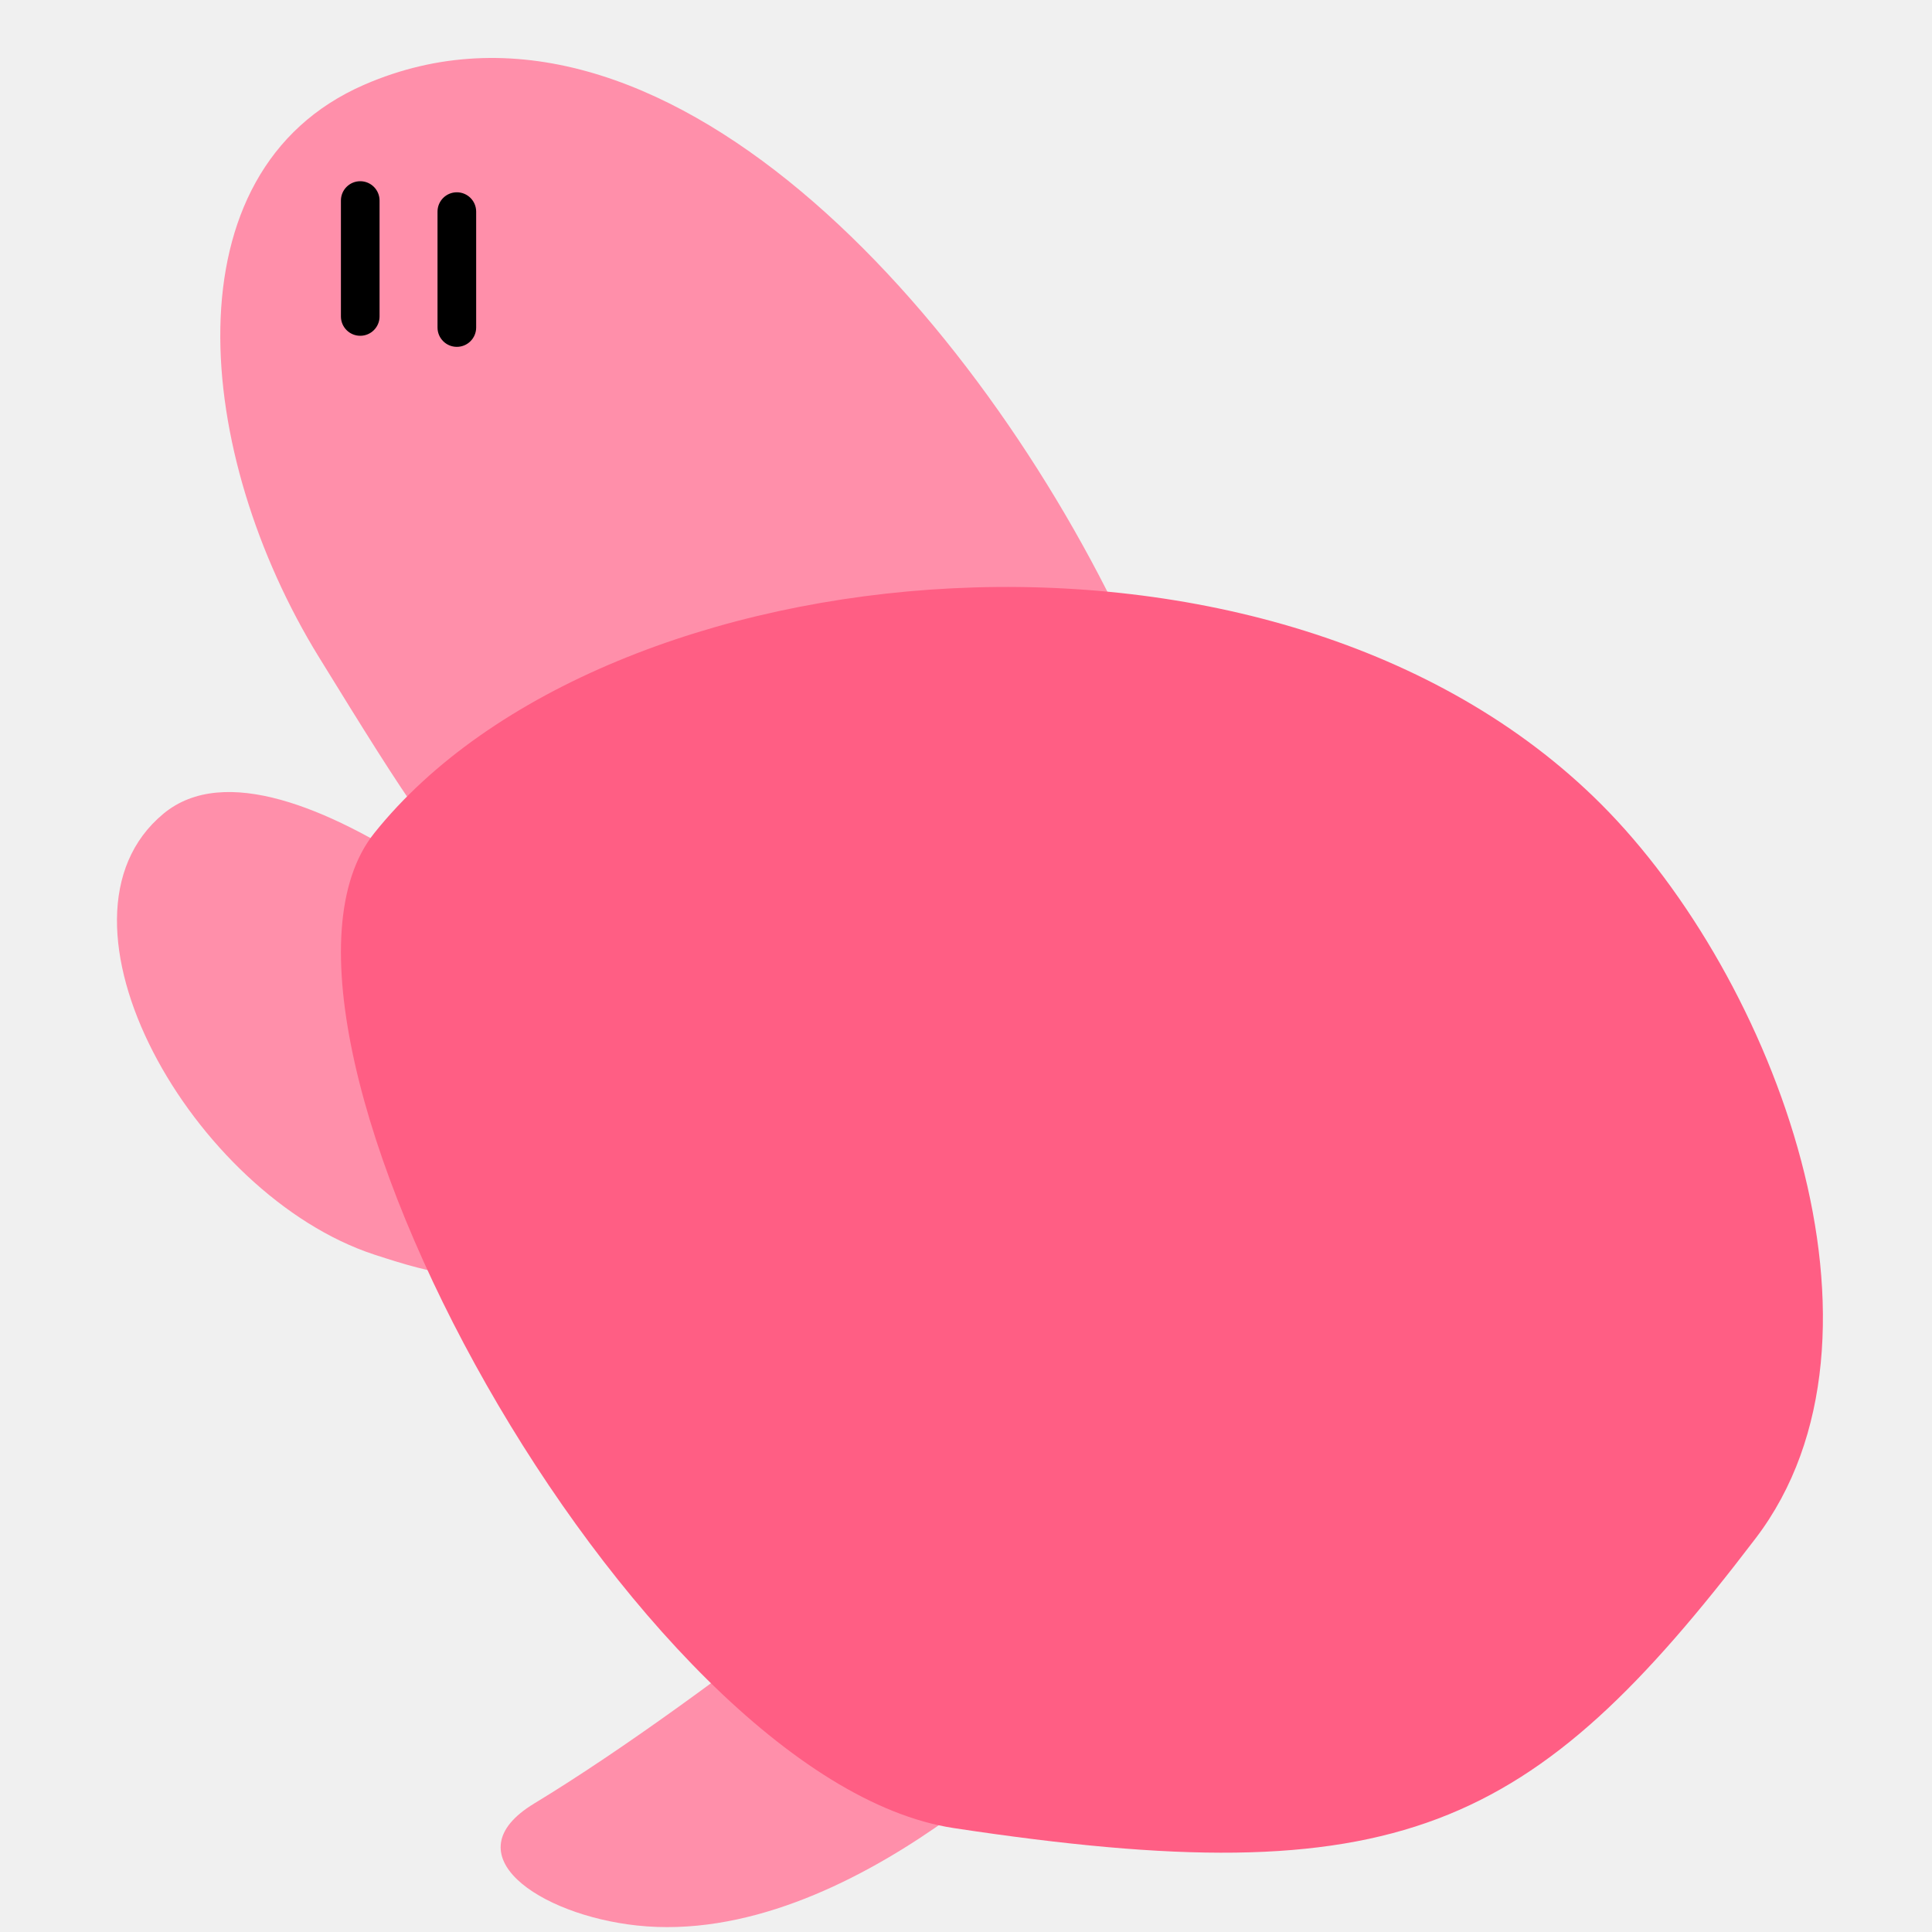
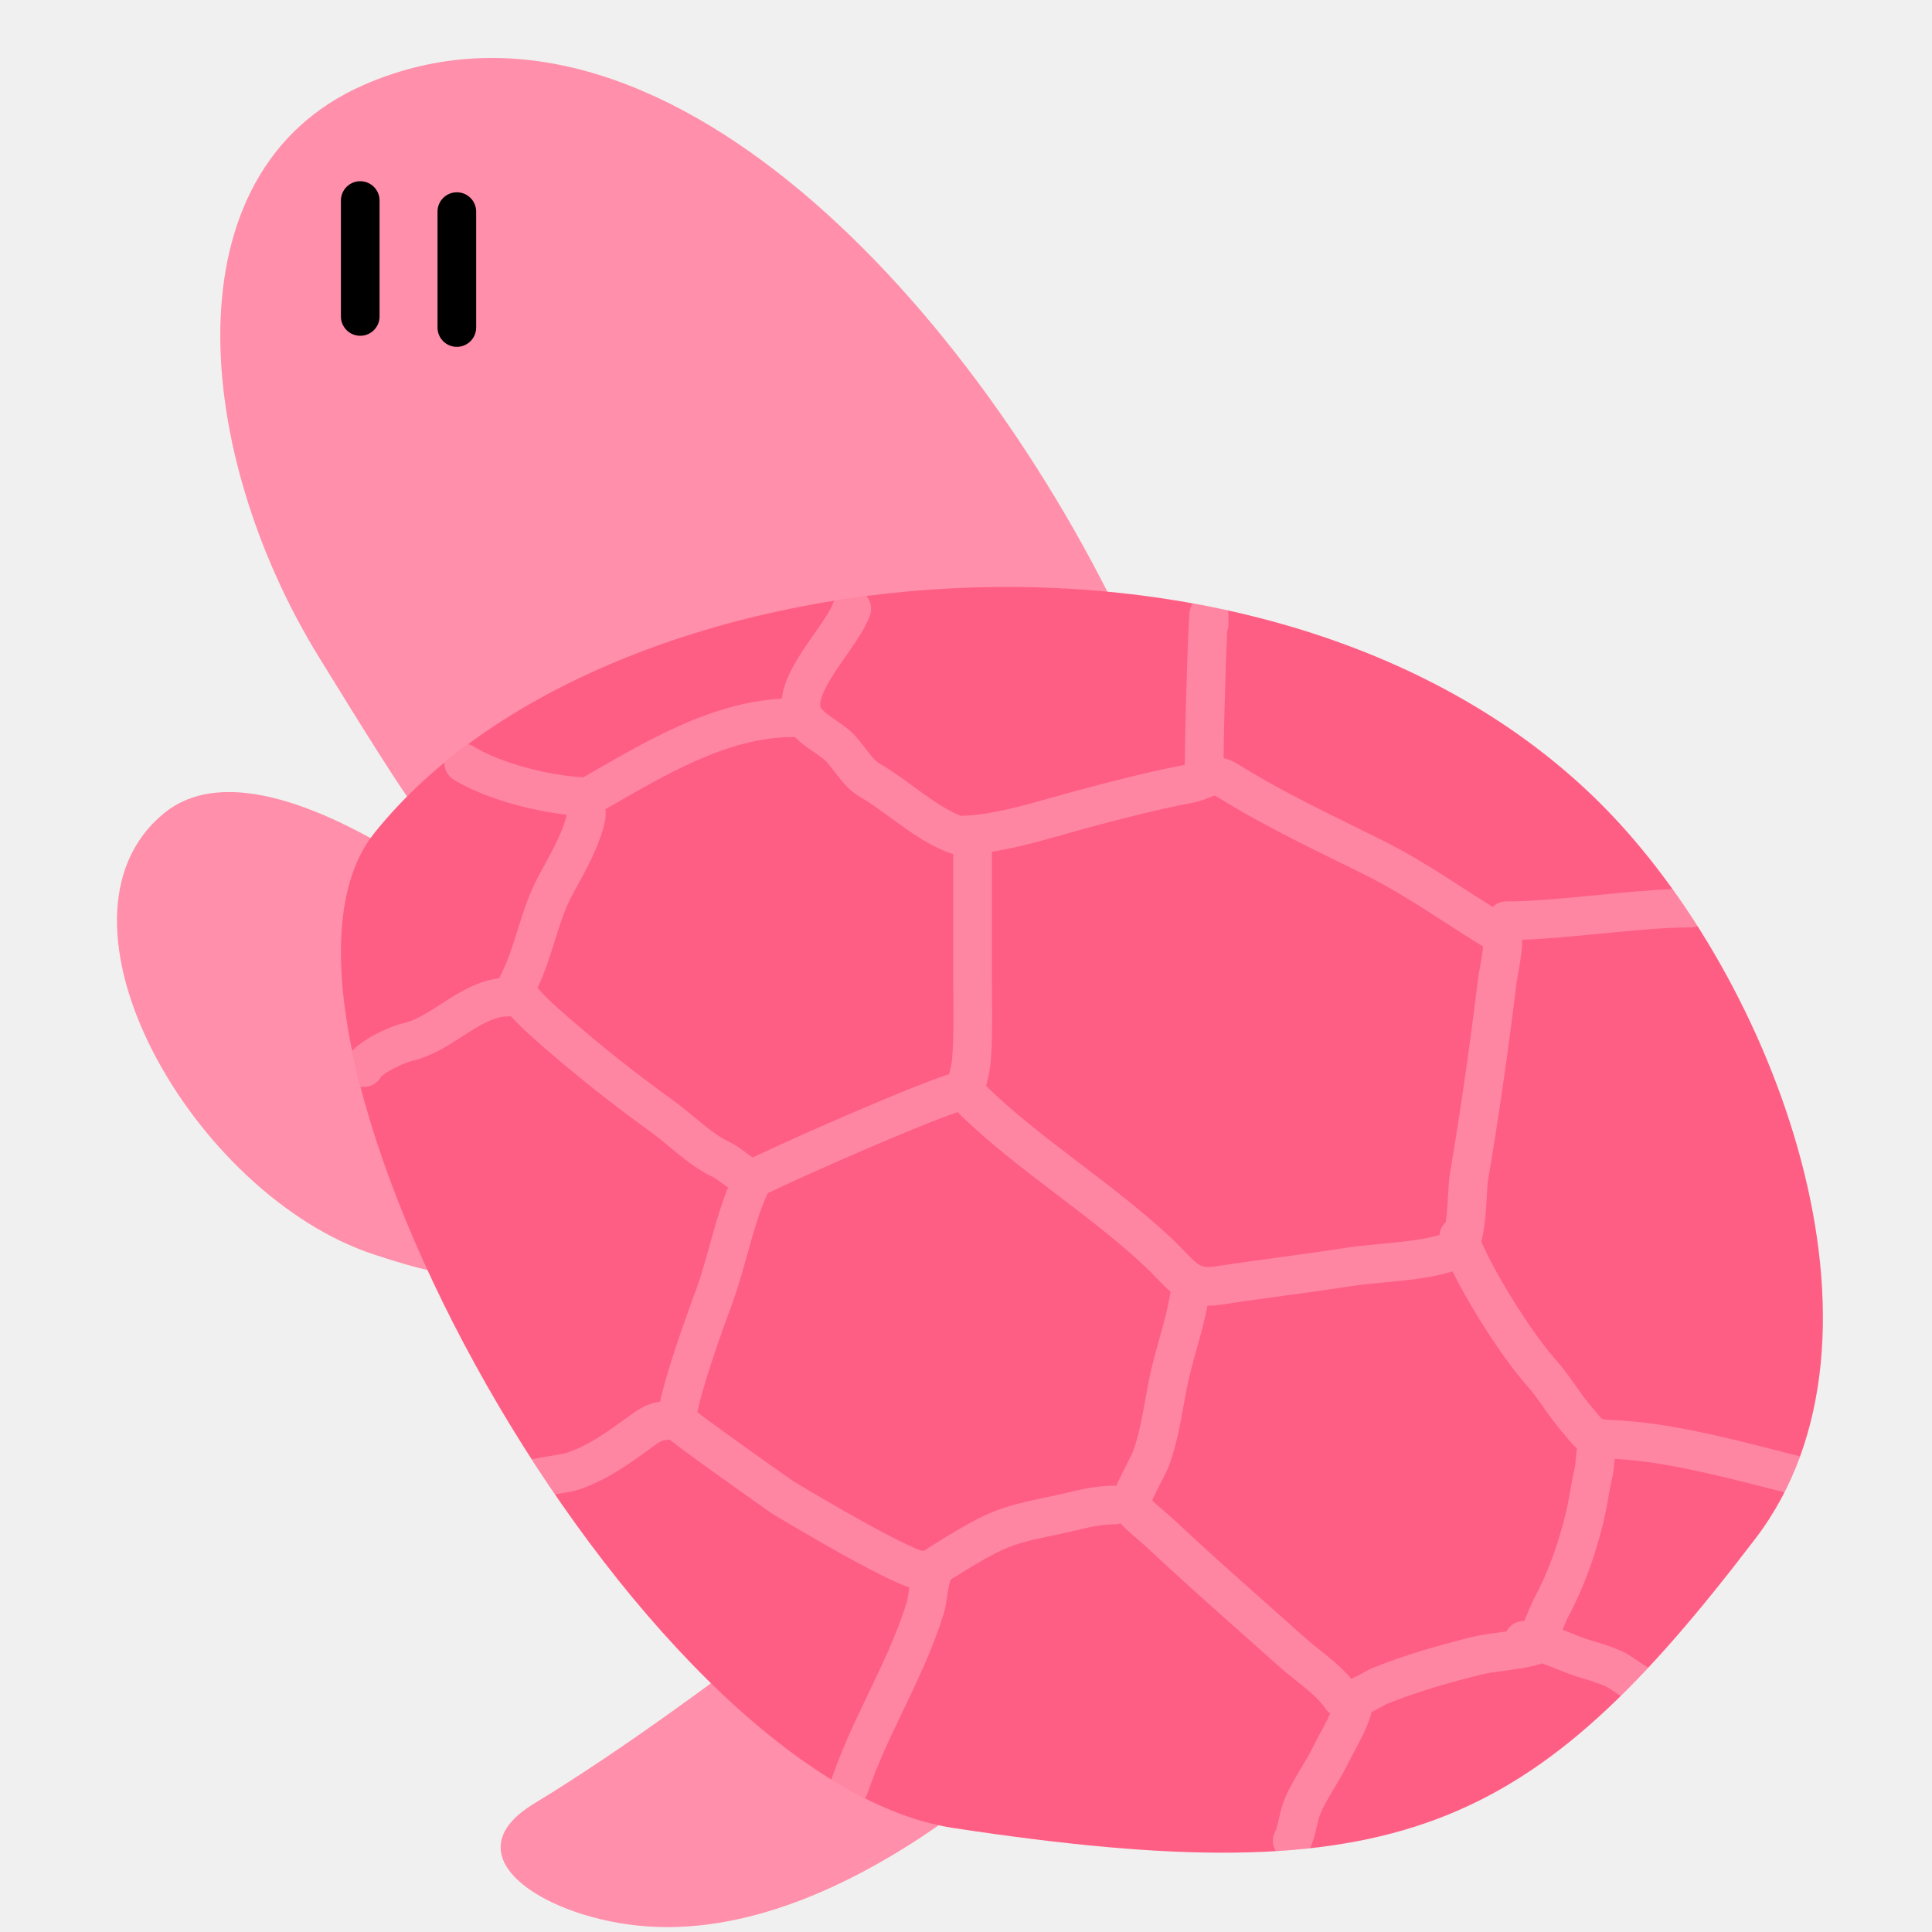
<svg xmlns="http://www.w3.org/2000/svg" width="100" height="100" viewBox="0 0 100 100" fill="none">
  <path d="M18.854 4.385C34.114 -2.248 50.678 16.207 58.44 32.935C62.298 41.25 45.338 47.749 34.992 46.93C24.186 46.075 25.799 49.112 16.5 34C10.079 23.566 8.551 8.864 18.854 4.385Z" fill="#FF8FAA" />
  <rect x="17.646" y="9.38" width="2" height="8" rx="1" fill="black" />
  <rect x="22.646" y="9.953" width="2" height="8" rx="1" fill="black" />
  <path d="M8.46 42.117C14.776 36.885 30.309 51.66 30.309 51.66C30.309 51.66 36.074 63.013 27.862 65.539C24.689 66.514 22.539 65.972 19.383 64.941C9.99 61.872 1.844 47.598 8.46 42.117Z" fill="#FF8FAA" />
  <path d="M27.642 93.354C37.084 87.623 49.7 77 49.7 77L55.411 88.678C55.411 88.678 44.123 100.878 32.953 99.662C27.906 99.112 23.302 95.988 27.642 93.354Z" fill="#FF8FAA" />
  <path d="M19.372 43.122C31.326 28.179 66.025 24.775 82.872 41.622C91.872 50.622 98.824 69.188 90.872 79.622C79.273 94.842 72.412 98.113 49.372 94.622C32.872 92.122 11.372 53.122 19.372 43.122Z" fill="#FF5E84" />
+   <path fill-rule="evenodd" clip-rule="evenodd" d="M18.66 56.246C18.498 55.619 18.355 55.003 18.23 54.399C18.358 54.259 18.494 54.145 18.608 54.057C18.845 53.874 19.116 53.709 19.377 53.568C19.881 53.297 20.472 53.053 20.88 52.962C21.493 52.826 22.074 52.454 22.846 51.96L22.847 51.959C22.938 51.901 23.032 51.841 23.128 51.779C23.849 51.322 24.764 50.766 25.829 50.637C25.836 50.623 25.843 50.609 25.851 50.595C26.245 49.871 26.503 49.063 26.792 48.141L26.804 48.101C27.08 47.222 27.389 46.237 27.887 45.322C27.949 45.207 28.012 45.093 28.074 44.979C28.61 44.002 29.137 43.039 29.336 42.17C27.425 41.955 25.042 41.306 23.483 40.354C23.166 40.16 22.995 39.82 23.004 39.474C23.398 39.15 23.805 38.833 24.223 38.524C24.327 38.548 24.429 38.588 24.525 38.647C25.94 39.512 28.43 40.142 30.192 40.237C30.374 40.132 30.558 40.026 30.744 39.918L30.745 39.918L30.746 39.917C32.108 39.131 33.583 38.28 35.109 37.595C36.779 36.846 38.576 36.264 40.466 36.165C40.5 35.867 40.578 35.585 40.671 35.331C40.884 34.747 41.229 34.168 41.566 33.654C41.748 33.377 41.973 33.055 42.179 32.758L42.179 32.758L42.18 32.758L42.18 32.758C42.325 32.548 42.462 32.352 42.57 32.192C42.881 31.729 43.066 31.404 43.138 31.188C43.149 31.155 43.161 31.123 43.175 31.092C43.728 31.003 44.285 30.922 44.843 30.85C45.066 31.108 45.151 31.473 45.035 31.82C44.868 32.323 44.537 32.85 44.23 33.308C44.069 33.547 43.922 33.756 43.779 33.962L43.779 33.962L43.778 33.962L43.778 33.962L43.778 33.962C43.601 34.216 43.428 34.463 43.238 34.752C42.922 35.234 42.681 35.657 42.55 36.017C42.415 36.386 42.446 36.549 42.468 36.604C42.494 36.669 42.605 36.814 42.979 37.082C43.091 37.162 43.169 37.215 43.255 37.273L43.255 37.273L43.255 37.273L43.255 37.274L43.255 37.274C43.332 37.326 43.414 37.382 43.532 37.465C43.722 37.599 43.947 37.766 44.142 37.962C44.381 38.2 44.623 38.517 44.815 38.767C44.868 38.837 44.918 38.903 44.963 38.959C45.217 39.281 45.374 39.434 45.48 39.495C46.075 39.834 46.705 40.293 47.291 40.72C47.468 40.849 47.642 40.976 47.81 41.096C48.52 41.602 49.15 42.006 49.727 42.227C51.229 42.195 52.816 41.746 54.448 41.284C54.833 41.175 55.22 41.066 55.609 40.961C57.484 40.455 59.389 39.963 61.327 39.589C61.334 38.25 61.396 35.912 61.457 34.139C61.489 33.196 61.522 32.396 61.548 31.987C61.554 31.887 61.56 31.793 61.568 31.723L61.569 31.72C61.571 31.7 61.58 31.616 61.602 31.529C61.609 31.505 61.628 31.434 61.668 31.35C61.68 31.324 61.702 31.281 61.735 31.231C62.346 31.341 62.953 31.463 63.557 31.596C63.574 31.681 63.577 31.756 63.578 31.77L63.578 31.772C63.581 31.813 63.582 31.858 63.583 31.904C63.585 31.998 63.586 32.125 63.586 32.286C63.586 32.416 63.561 32.541 63.516 32.656C63.497 33.062 63.477 33.599 63.456 34.208C63.4 35.825 63.344 37.893 63.33 39.234C63.599 39.299 63.852 39.419 64.098 39.571C66.05 40.783 68.005 41.745 70.062 42.759C70.578 43.013 71.101 43.271 71.632 43.536C72.822 44.131 73.941 44.82 75.018 45.508C75.294 45.684 75.566 45.86 75.836 46.034L75.838 46.035L75.839 46.036L75.839 46.036C76.317 46.344 76.787 46.648 77.26 46.944C77.44 46.767 77.687 46.658 77.959 46.658C79.295 46.658 80.933 46.5 82.638 46.334L82.677 46.33C83.995 46.202 85.352 46.07 86.575 46.02C87.017 46.638 87.448 47.276 87.866 47.933C87.754 47.976 87.632 48 87.504 48C86.173 48 84.537 48.159 82.832 48.325L82.801 48.328C81.442 48.46 80.039 48.596 78.784 48.642C78.785 48.69 78.785 48.734 78.785 48.775C78.781 49.042 78.745 49.35 78.705 49.623C78.664 49.905 78.613 50.192 78.571 50.425L78.566 50.454C78.523 50.691 78.497 50.837 78.489 50.906C78.071 54.341 77.584 57.755 77.006 61.172L77.006 61.172L77.006 61.172L77.004 61.187C77.002 61.197 77.001 61.212 76.999 61.232C76.995 61.271 76.991 61.32 76.987 61.382C76.979 61.493 76.972 61.626 76.963 61.782L76.96 61.837C76.941 62.189 76.916 62.632 76.871 63.07C76.831 63.46 76.771 63.886 76.673 64.264C77.009 65.052 77.576 66.095 78.227 67.153C79.045 68.481 79.922 69.713 80.498 70.353C80.888 70.787 81.216 71.248 81.507 71.66L81.541 71.709C81.828 72.115 82.08 72.471 82.364 72.8C82.451 72.9 82.526 72.992 82.592 73.072L82.631 73.119C82.681 73.179 82.721 73.228 82.76 73.274C82.859 73.39 82.9 73.426 82.918 73.441L82.919 73.441C82.923 73.444 82.928 73.449 82.959 73.457C83.009 73.471 83.112 73.489 83.32 73.496C86.149 73.592 89.227 74.376 91.934 75.066C92.315 75.163 92.689 75.258 93.053 75.35C93.095 75.36 93.136 75.373 93.175 75.388C92.944 76.022 92.676 76.641 92.371 77.24C92.058 77.162 91.743 77.082 91.427 77.001C88.805 76.335 86.081 75.642 83.573 75.509C83.566 75.577 83.561 75.635 83.555 75.697C83.55 75.76 83.544 75.828 83.535 75.916C83.52 76.073 83.497 76.268 83.453 76.456C83.372 76.8 83.309 77.152 83.241 77.536L83.23 77.6C83.159 78 83.08 78.434 82.971 78.871C82.545 80.574 81.983 82.177 81.128 83.761C81.13 83.758 81.126 83.767 81.116 83.789L81.116 83.79L81.078 83.877C81.06 83.92 81.036 83.976 81.006 84.046L80.946 84.188L80.875 84.355C81.07 84.429 81.24 84.499 81.398 84.563L81.4 84.563L81.4 84.564L81.4 84.564L81.4 84.564C81.688 84.68 81.936 84.782 82.223 84.87L82.335 84.904L82.462 84.943L82.462 84.943L82.463 84.943C82.963 85.095 83.575 85.28 84.127 85.556C84.24 85.612 84.403 85.722 84.505 85.791L84.519 85.8C84.57 85.834 84.621 85.868 84.672 85.903L84.673 85.903C84.766 85.966 84.861 86.031 84.958 86.095C85.071 86.17 85.167 86.232 85.24 86.276C85.272 86.284 85.303 86.293 85.333 86.304C84.851 86.821 84.371 87.315 83.891 87.787C83.878 87.778 83.865 87.77 83.853 87.762C83.75 87.693 83.64 87.619 83.542 87.553L83.405 87.46C83.33 87.41 83.282 87.379 83.254 87.361L83.254 87.361L83.254 87.361L83.254 87.361C83.222 87.34 83.218 87.338 83.233 87.345C82.846 87.151 82.419 87.021 81.91 86.866C81.82 86.839 81.728 86.811 81.632 86.781C81.277 86.671 80.874 86.509 80.525 86.368L80.525 86.368C80.356 86.3 80.2 86.237 80.068 86.188C79.975 86.153 79.886 86.121 79.8 86.093C79.753 86.116 79.699 86.137 79.638 86.154C79.075 86.315 78.501 86.393 78 86.459L77.925 86.469C77.432 86.534 77.008 86.589 76.604 86.69C74.946 87.105 73.306 87.575 71.768 88.2L71.764 88.202L71.738 88.216L71.702 88.234C71.684 88.244 71.666 88.254 71.647 88.265C71.626 88.277 71.604 88.289 71.58 88.302L71.579 88.303L71.478 88.359C71.345 88.433 71.177 88.525 70.994 88.613C70.876 89.077 70.682 89.516 70.497 89.889C70.368 90.151 70.231 90.406 70.107 90.635L70.107 90.635L70.102 90.645C69.973 90.884 69.863 91.089 69.772 91.276C69.556 91.722 69.302 92.146 69.074 92.526L68.987 92.671C68.729 93.104 68.508 93.488 68.341 93.883C68.264 94.066 68.217 94.272 68.144 94.594L68.144 94.594L68.138 94.619C68.074 94.901 67.985 95.29 67.808 95.666C67.234 95.729 66.645 95.779 66.041 95.816C65.859 95.529 65.827 95.157 65.99 94.831C66.064 94.683 66.116 94.493 66.188 94.176L66.204 94.104C66.265 93.831 66.349 93.458 66.499 93.104C66.725 92.568 67.011 92.079 67.27 91.645L67.358 91.498C67.592 91.109 67.798 90.764 67.972 90.404C68.084 90.173 68.215 89.931 68.337 89.704L68.342 89.696C68.469 89.459 68.592 89.232 68.704 89.005C68.758 88.895 68.807 88.79 68.85 88.691C68.751 88.614 68.658 88.516 68.575 88.394C68.352 88.07 68.005 87.737 67.557 87.365C67.415 87.247 67.251 87.116 67.079 86.978C66.773 86.734 66.445 86.472 66.184 86.237C65.501 85.624 64.812 85.012 64.121 84.398L64.12 84.398L64.12 84.398C62.556 83.009 60.98 81.611 59.448 80.168C59.303 80.032 59.151 79.901 58.975 79.751L58.975 79.751L58.975 79.751L58.975 79.751C58.879 79.669 58.776 79.581 58.664 79.483C58.451 79.297 58.214 79.083 57.997 78.848C57.898 78.881 57.793 78.898 57.684 78.898C57.005 78.898 56.359 79.05 55.546 79.244C55.155 79.338 54.78 79.416 54.42 79.492L54.42 79.492C53.49 79.687 52.657 79.862 51.889 80.218C51.08 80.593 50.209 81.134 49.363 81.66L49.215 81.752L49.209 81.764C49.172 81.85 49.133 81.986 49.094 82.183C49.063 82.343 49.039 82.504 49.012 82.68L49.012 82.68L49.012 82.68L48.993 82.806C48.963 83.005 48.922 83.267 48.855 83.489C48.339 85.18 47.584 86.781 46.855 88.305L46.755 88.513C46.052 89.983 45.383 91.38 44.903 92.82C44.871 92.915 44.826 93.003 44.771 93.082C44.193 92.791 43.613 92.466 43.032 92.109C43.551 90.576 44.257 89.1 44.935 87.684L45.05 87.442C45.785 85.906 46.476 84.433 46.942 82.905C46.96 82.846 46.982 82.729 47.016 82.506L47.032 82.401L47.032 82.401L47.032 82.401L47.032 82.4C47.043 82.327 47.054 82.248 47.068 82.165C46.807 82.077 46.51 81.951 46.207 81.811C45.466 81.468 44.524 80.966 43.612 80.46C42.695 79.95 41.789 79.424 41.113 79.027C40.775 78.828 40.494 78.66 40.297 78.543C40.27 78.526 40.244 78.511 40.22 78.496C40.157 78.459 40.107 78.428 40.068 78.405L40.008 78.369L39.992 78.359L39.988 78.357L39.987 78.356L39.986 78.356C39.986 78.356 39.986 78.356 40.504 77.5L39.929 78.319L39.929 78.318L39.928 78.318L39.925 78.316L39.914 78.308L39.872 78.278L39.711 78.165C39.571 78.067 39.372 77.926 39.132 77.756C38.651 77.416 38.005 76.958 37.344 76.485C36.683 76.013 36.005 75.524 35.462 75.123C35.191 74.923 34.95 74.742 34.76 74.594C34.727 74.569 34.694 74.544 34.662 74.518C34.494 74.522 34.398 74.538 34.327 74.559C34.249 74.582 34.147 74.625 33.978 74.745C33.83 74.85 33.682 74.958 33.532 75.066L33.532 75.066L33.529 75.068L33.529 75.068L33.529 75.069C32.509 75.806 31.427 76.588 30.036 77.074C29.739 77.177 29.354 77.244 29.034 77.298C28.956 77.311 28.879 77.323 28.802 77.336L28.801 77.336L28.801 77.336C28.776 77.34 28.751 77.344 28.726 77.348C28.317 76.751 27.915 76.146 27.522 75.535C27.541 75.531 27.56 75.527 27.579 75.523C27.893 75.458 28.219 75.405 28.5 75.359L28.501 75.359C28.572 75.347 28.64 75.336 28.705 75.325C29.062 75.266 29.271 75.222 29.377 75.185C30.473 74.803 31.306 74.203 32.341 73.458L32.342 73.458C32.496 73.347 32.654 73.233 32.819 73.116C33.118 72.903 33.421 72.74 33.767 72.639C33.901 72.6 34.033 72.573 34.163 72.554C34.343 71.748 34.63 70.799 34.924 69.903C35.323 68.685 35.764 67.481 36.047 66.706L36.047 66.706L36.047 66.706L36.065 66.657C36.297 66.022 36.498 65.299 36.717 64.514C36.792 64.242 36.87 63.964 36.951 63.679C37.16 62.947 37.395 62.179 37.686 61.465C37.607 61.411 37.536 61.358 37.473 61.311L37.4 61.257C37.164 61.082 37.029 60.981 36.881 60.911C36.22 60.598 35.63 60.155 35.117 59.741C34.935 59.594 34.767 59.455 34.607 59.322L34.607 59.321C34.284 59.053 33.992 58.811 33.681 58.587C31.763 57.203 29.875 55.716 28.09 54.155C28.071 54.138 28.045 54.115 28.013 54.088L28.011 54.086L28.011 54.086C27.784 53.89 27.272 53.446 26.817 52.99C26.693 52.866 26.565 52.733 26.443 52.596C26.39 52.605 26.337 52.609 26.282 52.609C25.673 52.609 25.055 52.925 24.201 53.467C24.113 53.523 24.021 53.583 23.926 53.644L23.926 53.645C23.206 54.11 22.301 54.695 21.314 54.914C21.155 54.95 20.745 55.103 20.326 55.329C20.125 55.437 19.953 55.546 19.829 55.641C19.753 55.699 19.719 55.735 19.708 55.746L19.707 55.747C19.496 56.126 19.071 56.318 18.66 56.246ZM40.504 77.5L39.929 78.319L39.957 78.338L39.986 78.356L40.504 77.5ZM47.872 80.258C47.936 80.201 48.007 80.148 48.085 80.1L48.321 79.953L48.321 79.953L48.321 79.953C49.145 79.44 50.12 78.833 51.048 78.403C52.042 77.942 53.21 77.698 54.204 77.49C54.517 77.425 54.814 77.363 55.082 77.299L55.151 77.282C55.906 77.102 56.759 76.898 57.684 76.898C57.718 76.898 57.752 76.9 57.785 76.903C57.862 76.722 57.95 76.535 58.034 76.362C58.138 76.148 58.251 75.928 58.349 75.735L58.349 75.735L58.433 75.571C58.492 75.455 58.542 75.356 58.581 75.274C58.6 75.234 58.615 75.202 58.626 75.176L58.636 75.154L58.641 75.143L58.642 75.139L58.642 75.139C58.95 74.292 59.106 73.429 59.277 72.476C59.34 72.132 59.404 71.776 59.478 71.406C59.621 70.689 59.821 69.971 60.01 69.295L60.01 69.295C60.05 69.151 60.09 69.008 60.128 68.868C60.322 68.167 60.49 67.505 60.59 66.856C60.375 66.676 60.18 66.478 60.003 66.295C59.961 66.252 59.92 66.21 59.88 66.167C59.681 65.96 59.482 65.753 59.241 65.528C57.828 64.21 56.287 63.036 54.7 61.828L54.7 61.828L54.7 61.827L54.7 61.827L54.7 61.827L54.7 61.827L54.585 61.74C52.971 60.511 51.313 59.242 49.794 57.791C49.717 57.717 49.642 57.639 49.571 57.559C47.447 58.286 42.035 60.659 39.743 61.754C39.413 62.444 39.141 63.295 38.874 64.229C38.804 64.475 38.733 64.728 38.662 64.985L38.662 64.985L38.662 64.985C38.438 65.792 38.205 66.627 37.943 67.344L37.928 67.386C37.644 68.162 37.213 69.34 36.824 70.526C36.51 71.485 36.24 72.399 36.091 73.096C36.247 73.214 36.436 73.356 36.65 73.514C37.181 73.906 37.85 74.388 38.507 74.859C39.164 75.329 39.807 75.784 40.286 76.123C40.526 76.292 40.724 76.432 40.862 76.53L41.023 76.642L41.051 76.662L41.1 76.692C41.151 76.723 41.227 76.768 41.324 76.826C41.517 76.942 41.794 77.107 42.128 77.303C42.795 77.696 43.686 78.213 44.584 78.711C45.486 79.213 46.375 79.685 47.046 79.995C47.342 80.132 47.566 80.223 47.717 80.274C47.768 80.265 47.82 80.259 47.872 80.258ZM49.127 55.602C49.139 55.55 49.151 55.501 49.162 55.457L49.162 55.457C49.171 55.422 49.179 55.389 49.186 55.362C49.228 55.184 49.267 54.995 49.286 54.758C49.365 53.761 49.356 52.769 49.347 51.728C49.344 51.381 49.34 51.029 49.34 50.669V50.655V50.64V50.626V50.611V50.597V50.582V50.568V50.553V50.539V50.524V50.51V50.495V50.48V50.466V50.451V50.437V50.422V50.408V50.393V50.379V50.364V50.35V50.335V50.321V50.306V50.291V50.277V50.263V50.248V50.233V50.219V50.204V50.19V50.175V50.161V50.146V50.132V50.117V50.103V50.088V50.074V50.059V50.044V50.03V50.015V50.001V49.986V49.972V49.957V49.943V49.928V49.914V49.899V49.885V49.87V49.856V49.841V49.827V49.812V49.797V49.783V49.768V49.754V49.739V49.725V49.71V49.696V49.681V49.667V49.652V49.638V49.623V49.608V49.594V49.58V49.565V49.55V49.536V49.521V49.507V49.492V49.478V49.463V49.449V49.434V49.42V49.405V49.391V49.376V49.361V49.347V49.332V49.318V49.303V49.289V49.274V49.26V49.245V49.231V49.216V49.202V49.187V49.173V49.158V49.144V49.129V49.114V49.1V49.085V49.071V49.056V49.042V49.027V49.013V48.998V48.984V48.969V48.955V48.94V48.925V48.911V48.897V48.882V48.867V48.853V48.838V48.824V48.809V48.795V48.78V48.766V48.751V48.737V48.722V48.708V48.693V48.678V48.664V48.649V48.635V48.62V48.606V48.591V48.577V48.562V48.548V48.533V48.519V48.504V48.49V48.475V48.461V48.446V48.431V48.417V48.402V48.388V48.373V48.359V48.344V48.33V48.315V48.301V48.286V48.272V48.257V48.242V48.228V48.214V48.199V48.184V48.17V48.155V48.141V48.126V48.112V48.097V48.083V48.068V48.054V48.039V48.025V48.01V47.995V47.981V47.966V47.952V47.937V47.923V47.908V47.894V47.879V47.865V47.85V47.836V47.821V47.807V47.792V47.778V47.763V47.748V47.734V47.719V47.705V47.69V47.676V47.661V47.647V47.632V47.618V47.603V47.589V47.574V47.559V47.545V47.531V47.516V47.501V47.487V47.472V47.458V47.443V47.429V47.414V47.4V47.385V47.371V47.356V47.342V47.327V47.312V47.298V47.283V47.269V47.254V47.24V47.225V47.211V47.196V47.182V47.167V47.153V47.138V47.124V47.109V47.094V47.08V47.065V47.051V47.036V47.022V47.007V46.993V46.978V46.964V46.949V46.935V46.92V46.906V46.891V46.877V46.862V46.847V46.833V46.818V46.804V46.789V46.775V46.76V46.746V46.731V46.717V46.702V46.688V46.673V46.659V46.644V46.63V46.615V46.6V46.586V46.571V46.557V46.542V46.528V46.513V46.499V46.484V46.47V46.455V46.441V46.426V46.411V46.397V46.382V46.368V46.353V46.339V46.324V46.31V46.295V46.281V46.266V46.252V46.237V46.223V46.208V46.194V46.179V46.164V46.15V46.135V46.121V46.106V46.092V46.077V46.063V46.048V46.034V46.019V46.005V45.99V45.976V45.961V45.947V45.932V45.917V45.903V45.888V45.874V45.859V45.845V45.83V45.816V45.801V45.787V45.772V45.758V45.743V45.728V45.714V45.699V45.685V45.67V45.656V45.641V45.627V45.612V45.598V45.583V45.569V45.554V45.54V45.525V45.511V45.496V45.481V45.467V45.452V45.438V45.423V45.409V45.394V45.38V45.365V45.351V45.336V45.322V45.307V45.293V45.278V45.264V45.249V45.234V45.22V45.205V45.191V45.176V45.162V45.147V45.133V45.118V45.104V45.089V45.075V45.06V45.045V45.031V45.016V45.002V44.987V44.973V44.958V44.944V44.929V44.915V44.9V44.886V44.871V44.857V44.842V44.828V44.813V44.798V44.784V44.769V44.755V44.74V44.726V44.711V44.697V44.682V44.668V44.653V44.639V44.624V44.61V44.595V44.581V44.566V44.551V44.537V44.522V44.508V44.493V44.479V44.464V44.45V44.435V44.421V44.406V44.392V44.377V44.362V44.348V44.333V44.319V44.304V44.29V44.275V44.261V44.246V44.232V44.217V44.205C49.298 44.196 49.257 44.184 49.217 44.169C48.297 43.857 47.414 43.269 46.649 42.724C46.438 42.574 46.236 42.427 46.042 42.285L46.041 42.285L46.04 42.284L46.04 42.284C45.478 41.875 44.977 41.511 44.488 41.231C44.008 40.957 43.641 40.513 43.392 40.197C43.303 40.084 43.226 39.983 43.156 39.892L43.156 39.892C42.989 39.675 42.865 39.513 42.728 39.376C42.658 39.306 42.548 39.218 42.378 39.099C42.333 39.067 42.259 39.016 42.176 38.959C42.052 38.873 41.908 38.775 41.813 38.707C41.62 38.569 41.373 38.383 41.143 38.144C41.107 38.148 41.07 38.15 41.033 38.15C39.326 38.15 37.629 38.657 35.928 39.42C34.504 40.059 33.133 40.85 31.77 41.636L31.77 41.636C31.626 41.719 31.483 41.801 31.34 41.884L31.34 41.888L31.34 41.888L31.34 41.888C31.341 41.921 31.343 41.958 31.344 42C31.346 42.052 31.348 42.117 31.347 42.182C31.346 42.238 31.343 42.343 31.32 42.458C31.076 43.68 30.363 44.972 29.831 45.937C29.765 46.056 29.703 46.169 29.644 46.278C29.247 47.007 28.989 47.818 28.7 48.74L28.687 48.78C28.454 49.525 28.197 50.345 27.821 51.132C27.924 51.258 28.064 51.41 28.232 51.578C28.629 51.975 29.076 52.362 29.311 52.566L29.311 52.566C29.349 52.599 29.382 52.627 29.407 52.65C31.14 54.166 32.979 55.614 34.852 56.965C35.218 57.229 35.598 57.544 35.949 57.836L35.949 57.836C36.097 57.958 36.239 58.076 36.373 58.185C36.861 58.578 37.3 58.896 37.737 59.103C38.078 59.265 38.381 59.492 38.59 59.649L38.59 59.649C38.617 59.669 38.642 59.688 38.665 59.705C38.788 59.797 38.883 59.863 38.962 59.911C41.373 58.764 46.904 56.339 49.042 55.626C49.07 55.617 49.099 55.609 49.127 55.602ZM78.861 83.909L78.891 83.909L78.895 83.899C78.966 83.734 79.037 83.567 79.101 83.415L79.101 83.415L79.164 83.266L79.172 83.248L79.172 83.248L79.172 83.247L79.172 83.247C79.236 83.096 79.317 82.906 79.368 82.811C80.126 81.408 80.635 79.97 81.031 78.386C81.121 78.024 81.189 77.653 81.261 77.25L81.274 77.173C81.34 76.801 81.412 76.398 81.506 75.998C81.529 75.899 81.538 75.794 81.553 75.629C81.561 75.528 81.572 75.405 81.589 75.248C81.597 75.169 81.608 75.073 81.625 74.966C81.467 74.834 81.339 74.691 81.236 74.569C81.164 74.485 81.115 74.425 81.068 74.367L81.067 74.366L81.067 74.366C81.007 74.293 80.949 74.222 80.85 74.107C80.5 73.702 80.197 73.272 79.924 72.886L79.924 72.886L79.924 72.886L79.924 72.886L79.924 72.886L79.924 72.886L79.873 72.814C79.578 72.395 79.312 72.026 79.01 71.69C78.317 70.918 77.366 69.568 76.524 68.202C76.038 67.412 75.562 66.576 75.183 65.807C74.373 66.058 73.498 66.185 72.683 66.274C72.301 66.316 71.941 66.35 71.597 66.381L71.597 66.381C71.008 66.436 70.467 66.486 69.951 66.567C68.823 66.744 67.695 66.897 66.579 67.049L66.521 67.057C65.42 67.206 64.332 67.354 63.247 67.522C62.986 67.563 62.736 67.584 62.495 67.58C62.376 68.208 62.217 68.818 62.057 69.399C62.014 69.554 61.972 69.706 61.93 69.857L61.929 69.858C61.742 70.531 61.566 71.161 61.439 71.798C61.382 72.083 61.328 72.385 61.271 72.697L61.271 72.697C61.092 73.695 60.893 74.8 60.522 75.822C60.455 76.006 60.324 76.265 60.216 76.478L60.124 76.657C60.027 76.847 59.927 77.043 59.832 77.238C59.754 77.398 59.687 77.541 59.635 77.663C59.736 77.761 59.851 77.865 59.979 77.977C60.054 78.042 60.137 78.113 60.224 78.188L60.225 78.188L60.225 78.188L60.225 78.188C60.423 78.358 60.64 78.543 60.819 78.712C62.329 80.134 63.868 81.5 65.422 82.879C66.119 83.498 66.819 84.119 67.52 84.749C67.75 84.956 67.984 85.142 68.247 85.351L68.247 85.351L68.247 85.351C68.427 85.495 68.621 85.649 68.836 85.827C69.203 86.133 69.603 86.488 69.943 86.895C69.961 86.888 69.98 86.879 70 86.871C70.165 86.797 70.339 86.704 70.508 86.61L70.591 86.564C70.645 86.534 70.699 86.503 70.745 86.479C70.805 86.445 70.906 86.391 71.003 86.352C72.672 85.672 74.421 85.175 76.119 84.75C76.639 84.62 77.17 84.551 77.635 84.49L77.739 84.476C77.787 84.47 77.834 84.464 77.881 84.457C77.912 84.453 77.944 84.449 77.975 84.445C78.142 84.126 78.476 83.909 78.861 83.909ZM74.507 63.923C74.527 63.668 74.644 63.429 74.834 63.258C74.851 63.137 74.867 63.005 74.881 62.866C74.921 62.481 74.944 62.081 74.963 61.727L74.968 61.639C74.984 61.349 75.001 61.03 75.034 60.838C75.606 57.455 76.089 54.072 76.504 50.664C76.519 50.535 76.555 50.334 76.59 50.141L76.59 50.141L76.59 50.14L76.59 50.14L76.603 50.072C76.645 49.838 76.69 49.58 76.726 49.335C76.745 49.206 76.759 49.09 76.769 48.991C76.078 48.571 75.397 48.131 74.729 47.7L74.729 47.7L74.729 47.7L74.729 47.7L74.729 47.7L74.729 47.7L74.729 47.7L74.729 47.7L74.729 47.7L74.729 47.7L74.728 47.7L74.728 47.7L74.728 47.7L74.726 47.698C74.462 47.528 74.2 47.359 73.941 47.193C72.877 46.513 71.83 45.871 70.738 45.325C70.231 45.071 69.724 44.822 69.217 44.572C67.151 43.555 65.087 42.539 63.044 41.27C62.943 41.208 62.886 41.186 62.864 41.179L62.849 41.183C62.796 41.198 62.756 41.215 62.676 41.247C62.629 41.266 62.57 41.291 62.487 41.323C62.294 41.399 62.045 41.487 61.733 41.548C59.862 41.907 58.006 42.386 56.13 42.892C55.802 42.98 55.457 43.079 55.099 43.181C53.935 43.512 52.639 43.881 51.34 44.081V44.086V44.101V44.115V44.13V44.145V44.159V44.174V44.188V44.203V44.217V44.232V44.246V44.261V44.275V44.29V44.304V44.319V44.333V44.348V44.362V44.377V44.392V44.406V44.421V44.435V44.45V44.464V44.479V44.493V44.508V44.522V44.537V44.551V44.566V44.581V44.595V44.61V44.624V44.639V44.653V44.668V44.682V44.697V44.711V44.726V44.74V44.755V44.769V44.784V44.798V44.813V44.828V44.842V44.857V44.871V44.886V44.9V44.915V44.929V44.944V44.958V44.973V44.987V45.002V45.016V45.031V45.045V45.06V45.075V45.089V45.104V45.118V45.133V45.147V45.162V45.176V45.191V45.205V45.22V45.234V45.249V45.264V45.278V45.293V45.307V45.322V45.336V45.351V45.365V45.38V45.394V45.409V45.423V45.438V45.452V45.467V45.481V45.496V45.511V45.525V45.54V45.554V45.569V45.583V45.598V45.612V45.627V45.641V45.656V45.67V45.685V45.699V45.714V45.728V45.743V45.758V45.772V45.787V45.801V45.816V45.83V45.845V45.859V45.874V45.888V45.903V45.917V45.932V45.947V45.961V45.976V45.99V46.005V46.019V46.034V46.048V46.063V46.077V46.092V46.106V46.121V46.135V46.15V46.164V46.179V46.194V46.208V46.223V46.237V46.252V46.266V46.281V46.295V46.31V46.324V46.339V46.353V46.368V46.382V46.397V46.411V46.426V46.441V46.455V46.47V46.484V46.499V46.513V46.528V46.542V46.557V46.571V46.586V46.6V46.615V46.63V46.644V46.659V46.673V46.688V46.702V46.717V46.731V46.746V46.76V46.775V46.789V46.804V46.818V46.833V46.847V46.862V46.877V46.891V46.906V46.92V46.935V46.949V46.964V46.978V46.993V47.007V47.022V47.036V47.051V47.065V47.08V47.094V47.109V47.124V47.138V47.153V47.167V47.182V47.196V47.211V47.225V47.24V47.254V47.269V47.283V47.298V47.312V47.327V47.342V47.356V47.371V47.385V47.4V47.414V47.429V47.443V47.458V47.472V47.487V47.501V47.516V47.531V47.545V47.559V47.574V47.589V47.603V47.618V47.632V47.647V47.661V47.676V47.69V47.705V47.719V47.734V47.748V47.763V47.778V47.792V47.807V47.821V47.836V47.85V47.865V47.879V47.894V47.908V47.923V47.937V47.952V47.966V47.981V47.995V48.01V48.025V48.039V48.054V48.068V48.083V48.097V48.112V48.126V48.141V48.155V48.17V48.184V48.199V48.214V48.228V48.242V48.257V48.272V48.286V48.301V48.315V48.33V48.344V48.359V48.373V48.388V48.402V48.417V48.431V48.446V48.461V48.475V48.49V48.504V48.519V48.533V48.548V48.562V48.577V48.591V48.606V48.62V48.635V48.649V48.664V48.678V48.693V48.708V48.722V48.737V48.751V48.766V48.78V48.795V48.809V48.824V48.838V48.853V48.867V48.882V48.897V48.911V48.925V48.94V48.955V48.969V48.984V48.998V49.013V49.027V49.042V49.056V49.071V49.085V49.1V49.114V49.129V49.144V49.158V49.173V49.187V49.202V49.216V49.231V49.245V49.26V49.274V49.289V49.303V49.318V49.332V49.347V49.361V49.376V49.391V49.405V49.42V49.434V49.449V49.463V49.478V49.492V49.507V49.521V49.536V49.55V49.565V49.58V49.594V49.608V49.623V49.638V49.652V49.667V49.681V49.696V49.71V49.725V49.739V49.754V49.768V49.783V49.797V49.812V49.827V49.841V49.856V49.87V49.885V49.899V49.914V49.928V49.943V49.957V49.972V49.986V50.001V50.015V50.03V50.044V50.059V50.074V50.088V50.103V50.117V50.132V50.146V50.161V50.175V50.19V50.204V50.219V50.233V50.248V50.263V50.277V50.291V50.306V50.321V50.335V50.35V50.364V50.379V50.393V50.408V50.422V50.437V50.451V50.466V50.48V50.495V50.51V50.524V50.539V50.553V50.568V50.582V50.597V50.611V50.626V50.64V50.655V50.669C51.34 50.987 51.343 51.313 51.346 51.644C51.356 52.705 51.367 53.823 51.279 54.918C51.249 55.294 51.187 55.593 51.131 55.826C51.109 55.918 51.092 55.986 51.079 56.04L51.079 56.04C51.06 56.116 51.049 56.162 51.041 56.202C51.065 56.231 51.107 56.278 51.176 56.344C52.602 57.707 54.173 58.912 55.797 60.149L55.943 60.26L55.943 60.26C57.507 61.451 59.118 62.678 60.605 64.066C60.889 64.331 61.131 64.582 61.33 64.79L61.33 64.79L61.33 64.79C61.352 64.813 61.374 64.835 61.395 64.857C61.41 64.873 61.425 64.889 61.441 64.904C61.672 65.144 61.825 65.292 61.966 65.396C62.09 65.487 62.19 65.532 62.303 65.557C62.425 65.583 62.618 65.596 62.94 65.546C64.043 65.374 65.149 65.225 66.243 65.076L66.31 65.067C67.429 64.915 68.537 64.764 69.64 64.591C70.213 64.501 70.872 64.44 71.509 64.38H71.509C71.838 64.35 72.162 64.32 72.465 64.286C73.224 64.203 73.915 64.096 74.507 63.923ZM63.556 31.94C63.558 31.926 63.558 31.929 63.556 31.942L63.556 31.94ZM61.582 31.892C61.58 31.875 61.581 31.871 61.582 31.888L61.582 31.892ZM49.234 81.715C49.234 81.715 49.233 81.717 49.231 81.719C49.233 81.716 49.234 81.715 49.234 81.715Z" fill="white" fill-opacity="0.25" />
</svg>
